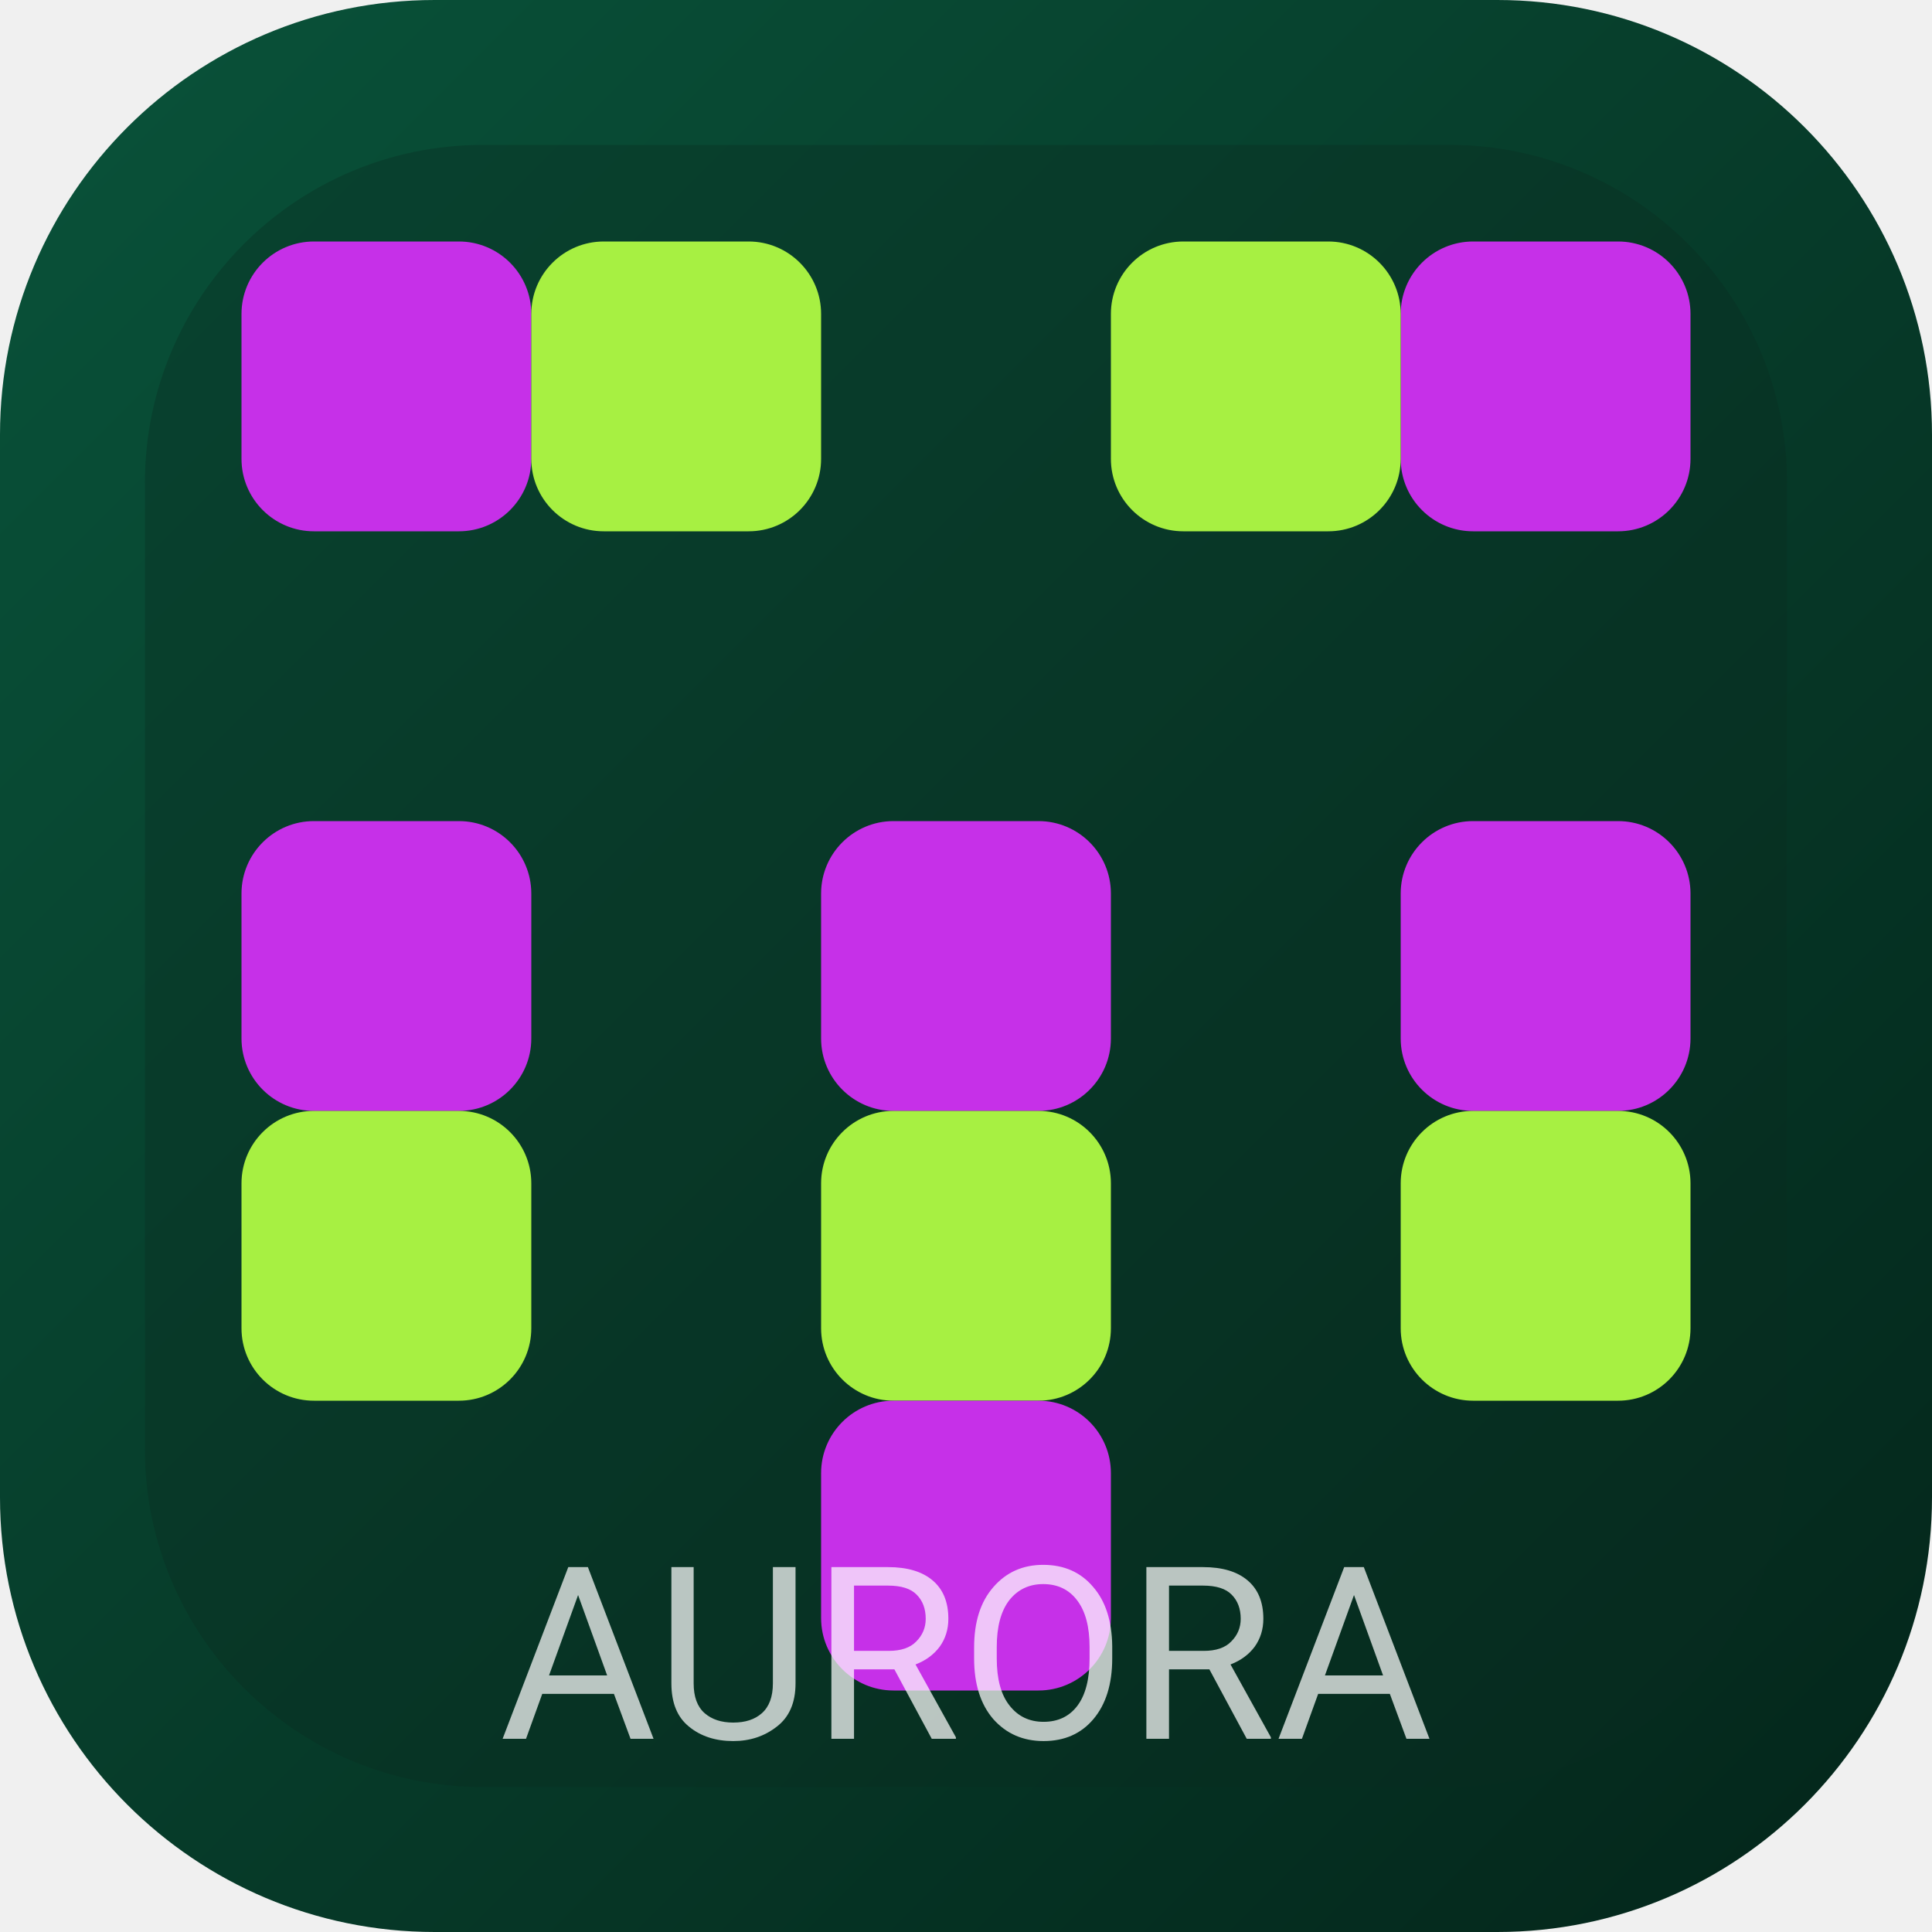
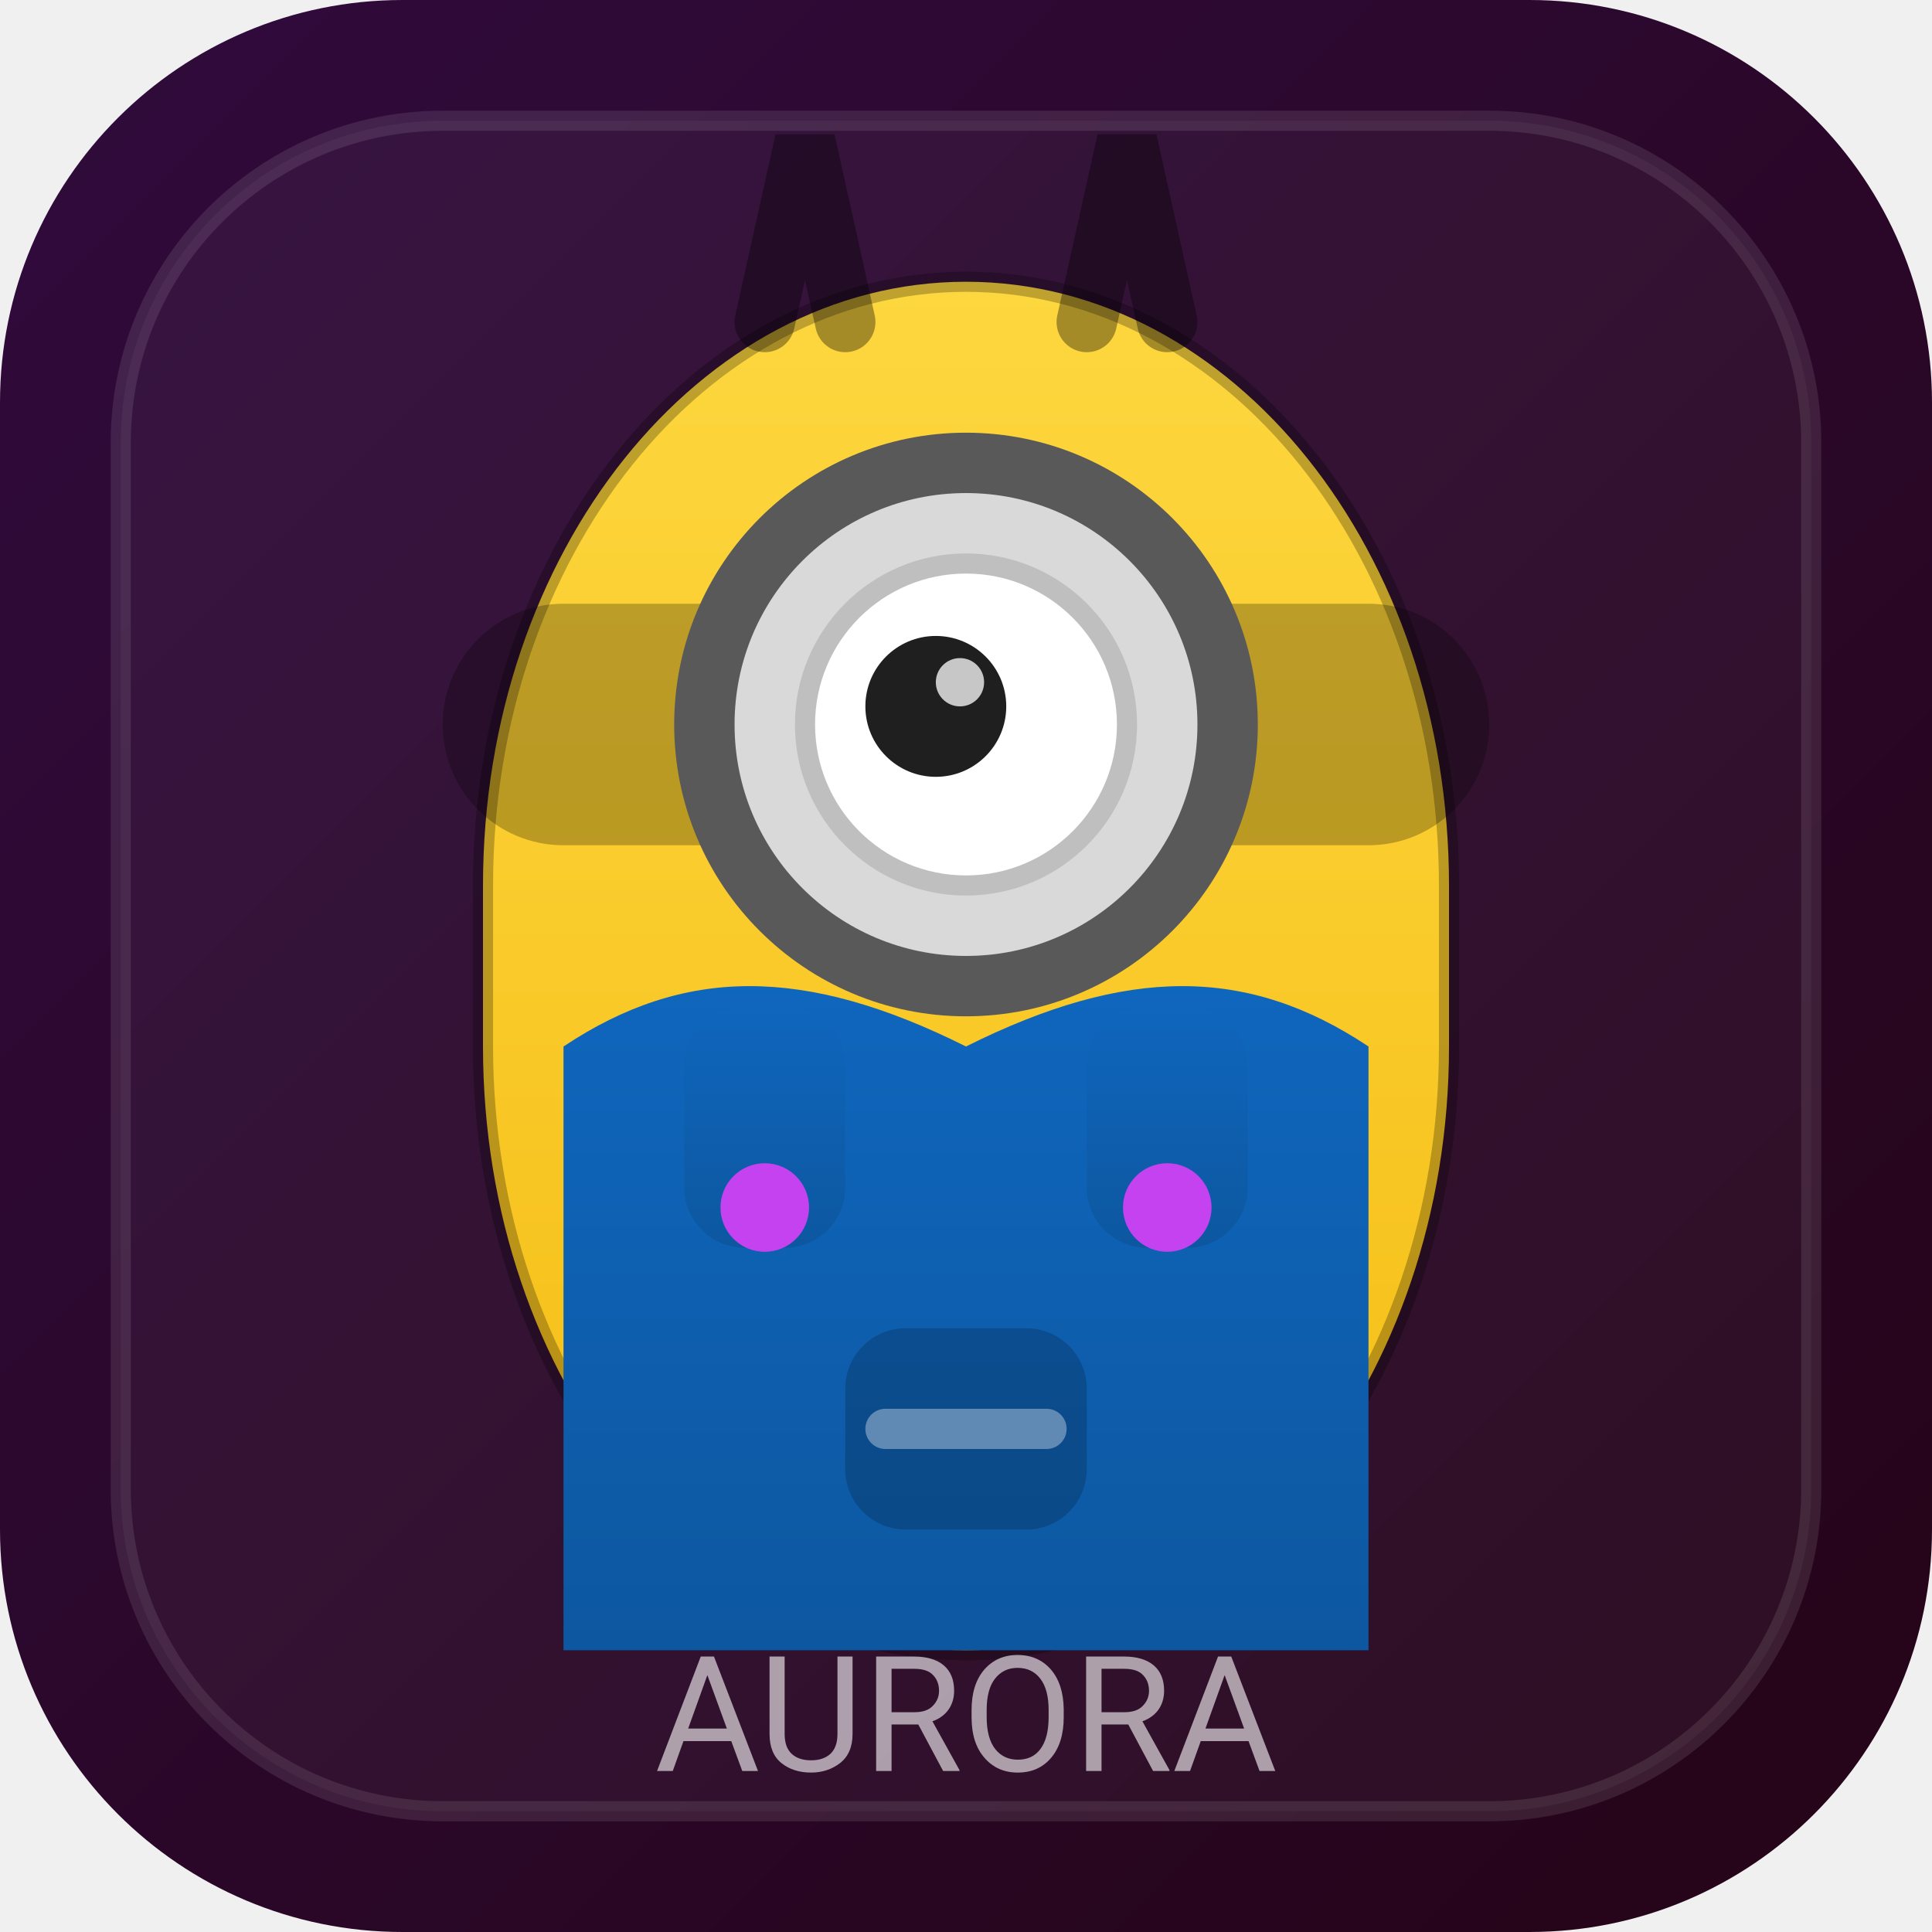
- <svg xmlns="http://www.w3.org/2000/svg" width="80" height="80" viewBox="0 0 80 80">
+ <svg xmlns="http://www.w3.org/2000/svg" width="96" height="96" viewBox="0 0 96 96">
  <defs>
-     <linearGradient id="g" x1="0" y1="0" x2="1" y2="1">
-       <stop offset="0" stop-color="hsl(160 80% 18%)" />
-       <stop offset="1" stop-color="hsl(160 80% 8%)" />
+     <linearGradient id="bg" x1="0" y1="0" x2="1" y2="1">
+       <stop offset="0" stop-color="hsl(285 70% 14%)" />
+       <stop offset="1" stop-color="hsl(325 80% 8%)" />
+     </linearGradient>
+     <linearGradient id="body" x1="0" y1="0" x2="0" y2="1">
+       <stop offset="0" stop-color="hsl(48 98% 62%)" />
+       <stop offset="1" stop-color="hsl(45 92% 52%)" />
+     </linearGradient>
+     <linearGradient id="denim" x1="0" y1="0" x2="0" y2="1">
+       <stop offset="0" stop-color="hsl(210 85% 40%)" />
+       <stop offset="1" stop-color="hsl(210 85% 34%)" />
    </linearGradient>
  </defs>
-   <rect x="0" y="0" width="80" height="80" rx="18" fill="url(#g)" />
-   <rect x="6" y="6" width="68" height="68" rx="14" fill="hsl(160 70% 10%)" opacity="0.35" />
-   <rect x="10" y="10" width="12" height="12" rx="3" fill="hsl(289 80% 55%)" />
-   <rect x="58" y="10" width="12" height="12" rx="3" fill="hsl(289 80% 55%)" />
-   <rect x="22" y="10" width="12" height="12" rx="3" fill="hsl(85 85% 60%)" />
-   <rect x="46" y="10" width="12" height="12" rx="3" fill="hsl(85 85% 60%)" />
-   <rect x="10" y="34" width="12" height="12" rx="3" fill="hsl(289 80% 55%)" />
-   <rect x="58" y="34" width="12" height="12" rx="3" fill="hsl(289 80% 55%)" />
-   <rect x="34" y="34" width="12" height="12" rx="3" fill="hsl(289 80% 55%)" />
-   <rect x="10" y="46" width="12" height="12" rx="3" fill="hsl(85 85% 60%)" />
-   <rect x="58" y="46" width="12" height="12" rx="3" fill="hsl(85 85% 60%)" />
-   <rect x="34" y="46" width="12" height="12" rx="3" fill="hsl(85 85% 60%)" />
-   <rect x="34" y="58" width="12" height="12" rx="3" fill="hsl(289 80% 55%)" />
-   <text x="40" y="72" text-anchor="middle" font-family="ui-sans-serif, system-ui, -apple-system, Segoe UI, Roboto, Helvetica, Arial" font-size="10" fill="rgba(255,255,255,0.72)">AURORA</text>
+   <rect x="0" y="0" width="96" height="96" rx="20" fill="url(#bg)" />
+   <rect x="6" y="6" width="84" height="84" rx="16" fill="rgba(255,255,255,0.04)" stroke="rgba(255,255,255,0.10)" />
+   <rect x="24" y="14" width="48" height="68" rx="30" fill="url(#body)" stroke="rgba(0,0,0,0.25)" />
+   <path d="M 38 16 L 40 7 L 42 16 M 54 16 L 56 7 L 58 16" stroke="rgba(0,0,0,0.35)" stroke-width="3" stroke-linecap="round" fill="none" />
+   <rect x="22" y="30" width="52" height="12" rx="6" fill="rgba(0,0,0,0.25)" />
+   <circle cx="48" cy="36" r="13" fill="hsl(0 0% 85%)" stroke="hsl(0 0% 35%)" stroke-width="3" />
+   <circle cx="48" cy="36" r="8" fill="white" stroke="hsl(0 0% 75%)" stroke-width="1" />
+   <circle cx="46.5" cy="35.1" r="3.5" fill="hsl(0 0% 12%)" />
+   <circle cx="47.7" cy="33.9" r="1.2" fill="rgba(255,255,255,0.75)" />
+   <path d="M 40 58 Q 48 64 60 57" stroke="rgba(0,0,0,0.45)" stroke-width="3" stroke-linecap="round" fill="none" />
+   <path d="M 28 52 C 34 48 40 48 48 52 C 56 48 62 48 68 52 L 68 82 L 28 82 Z" fill="url(#denim)" />
+   <rect x="34" y="50" width="8" height="12" rx="3" fill="url(#denim)" />
+   <rect x="54" y="50" width="8" height="12" rx="3" fill="url(#denim)" />
+   <circle cx="38" cy="60" r="2.2" fill="hsl(285 85% 60%)" />
+   <circle cx="58" cy="60" r="2.2" fill="hsl(285 85% 60%)" />
+   <rect x="42" y="66" width="12" height="10" rx="3" fill="rgba(0,0,0,0.18)" />
+   <path d="M 44 71 L 52 71" stroke="rgba(255,255,255,0.35)" stroke-width="2" stroke-linecap="round" />
+   <text x="48" y="88" text-anchor="middle" font-family="ui-sans-serif, system-ui, -apple-system, Segoe UI, Roboto, Helvetica, Arial" font-size="8" fill="rgba(255,255,255,0.60)">AURORA</text>
</svg>
